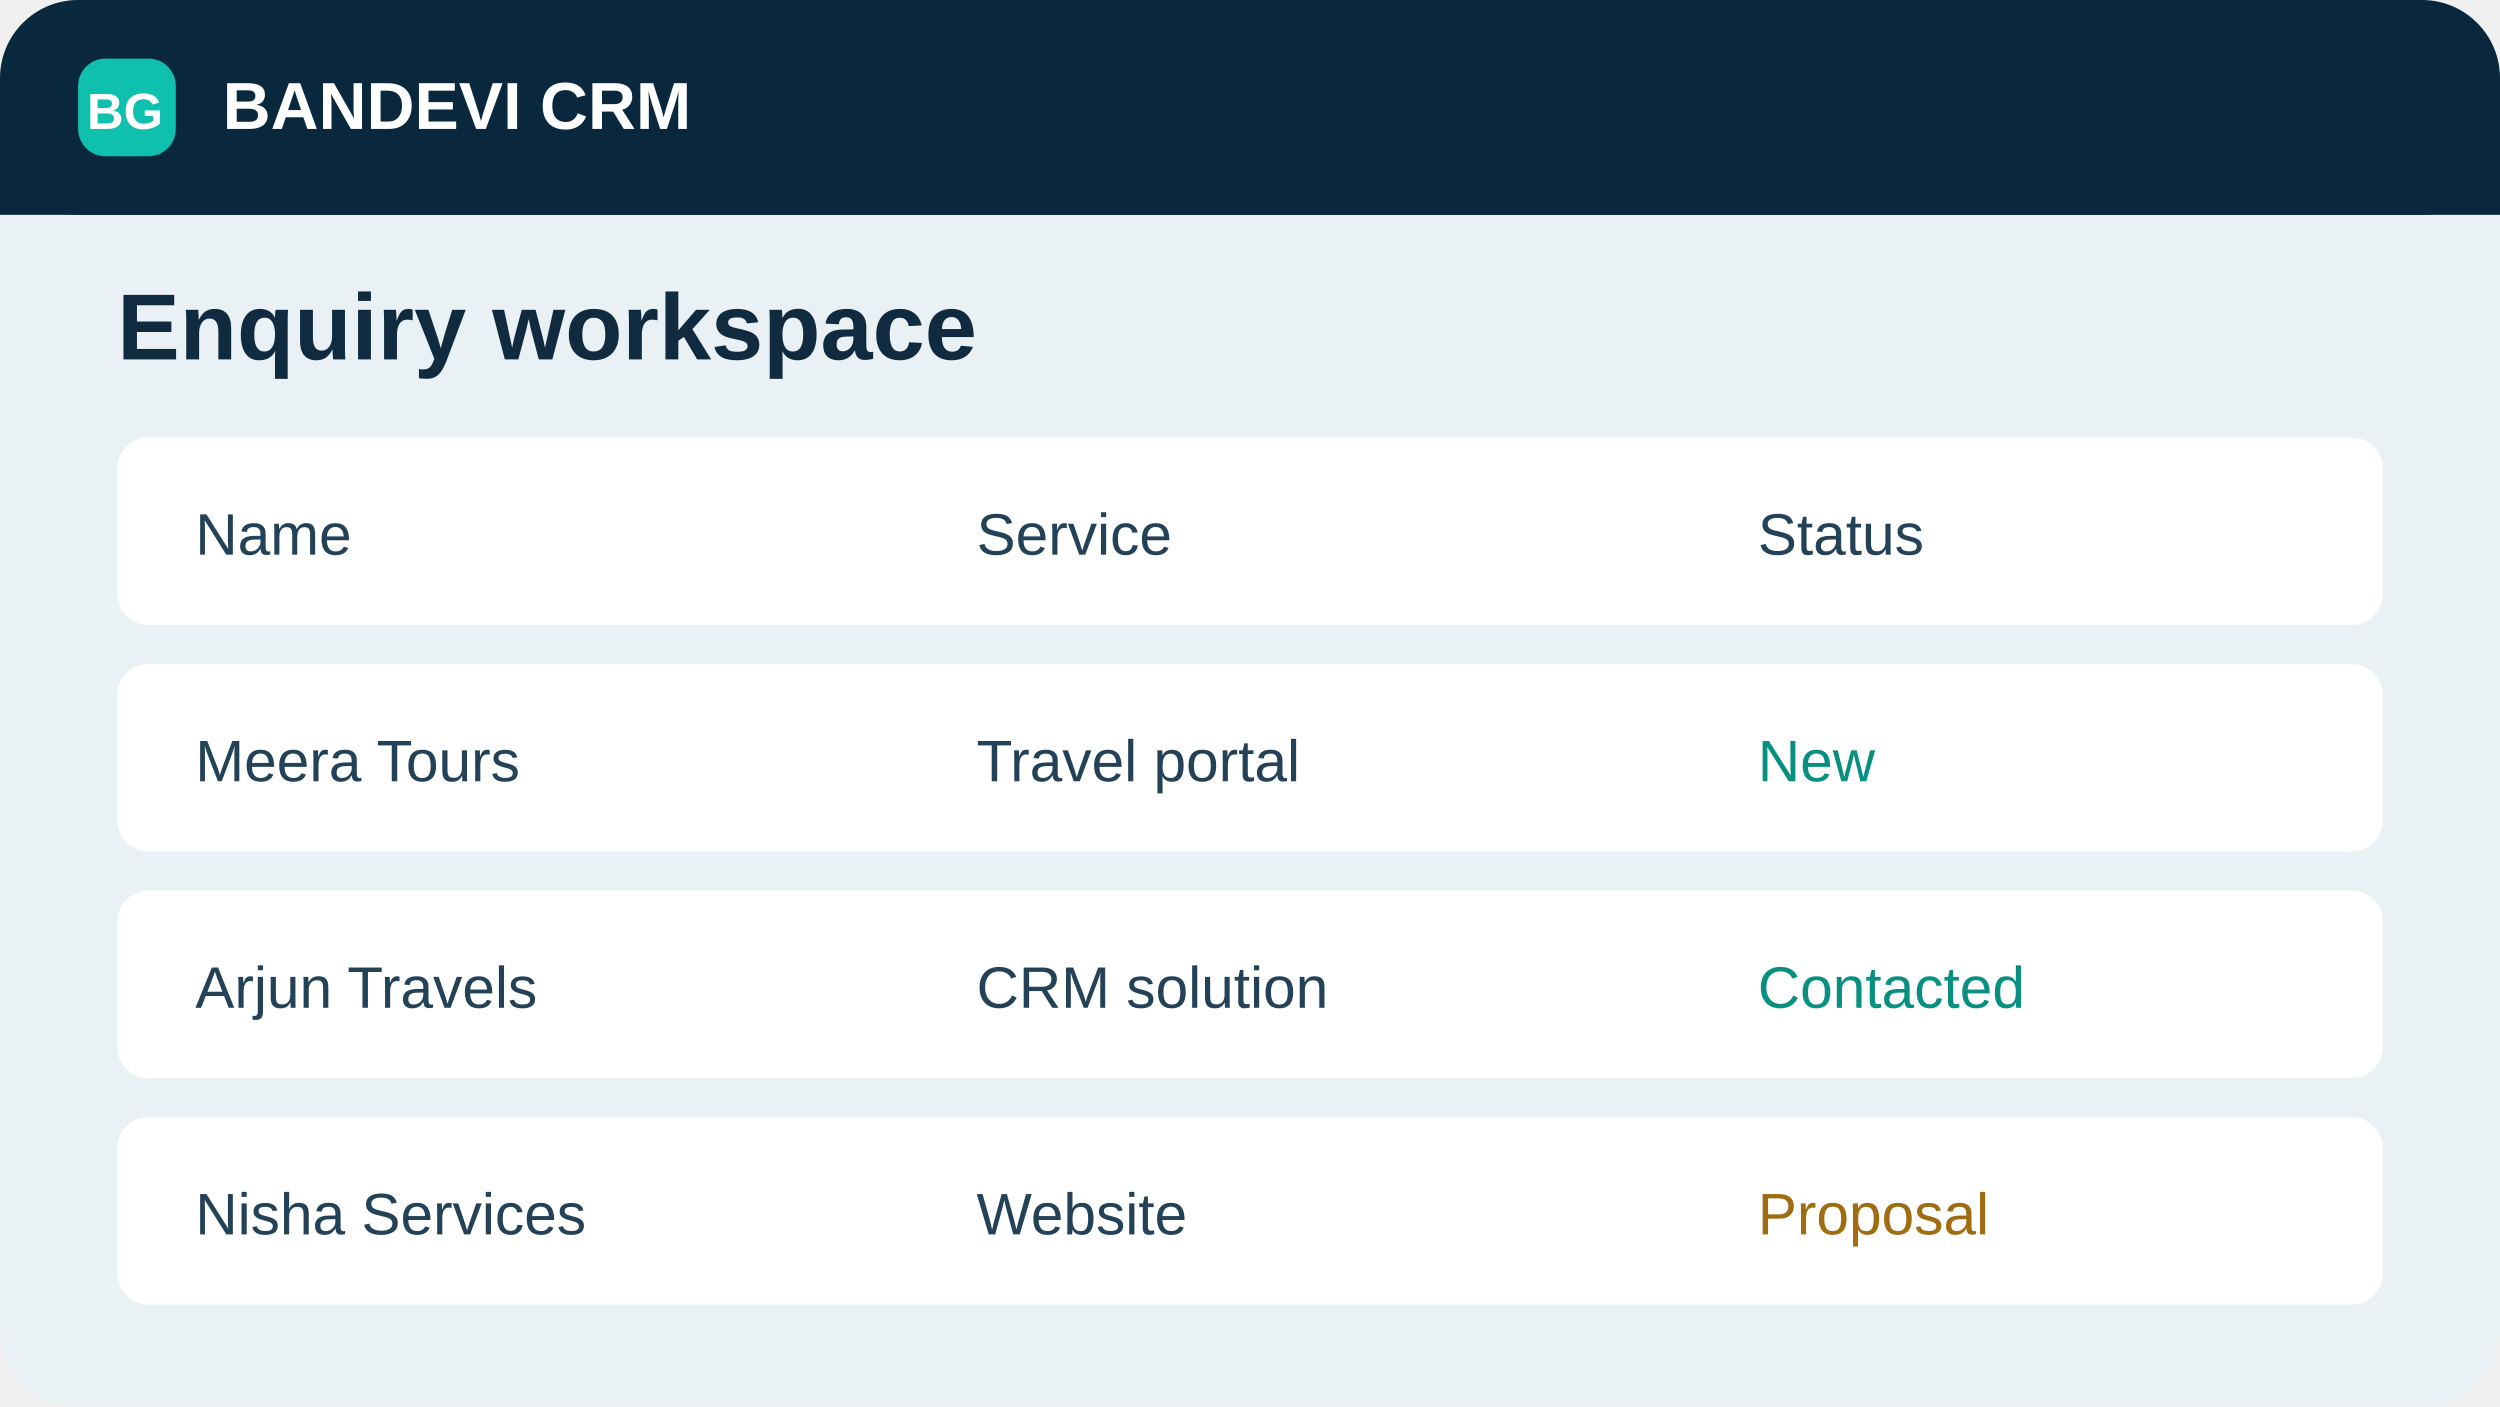
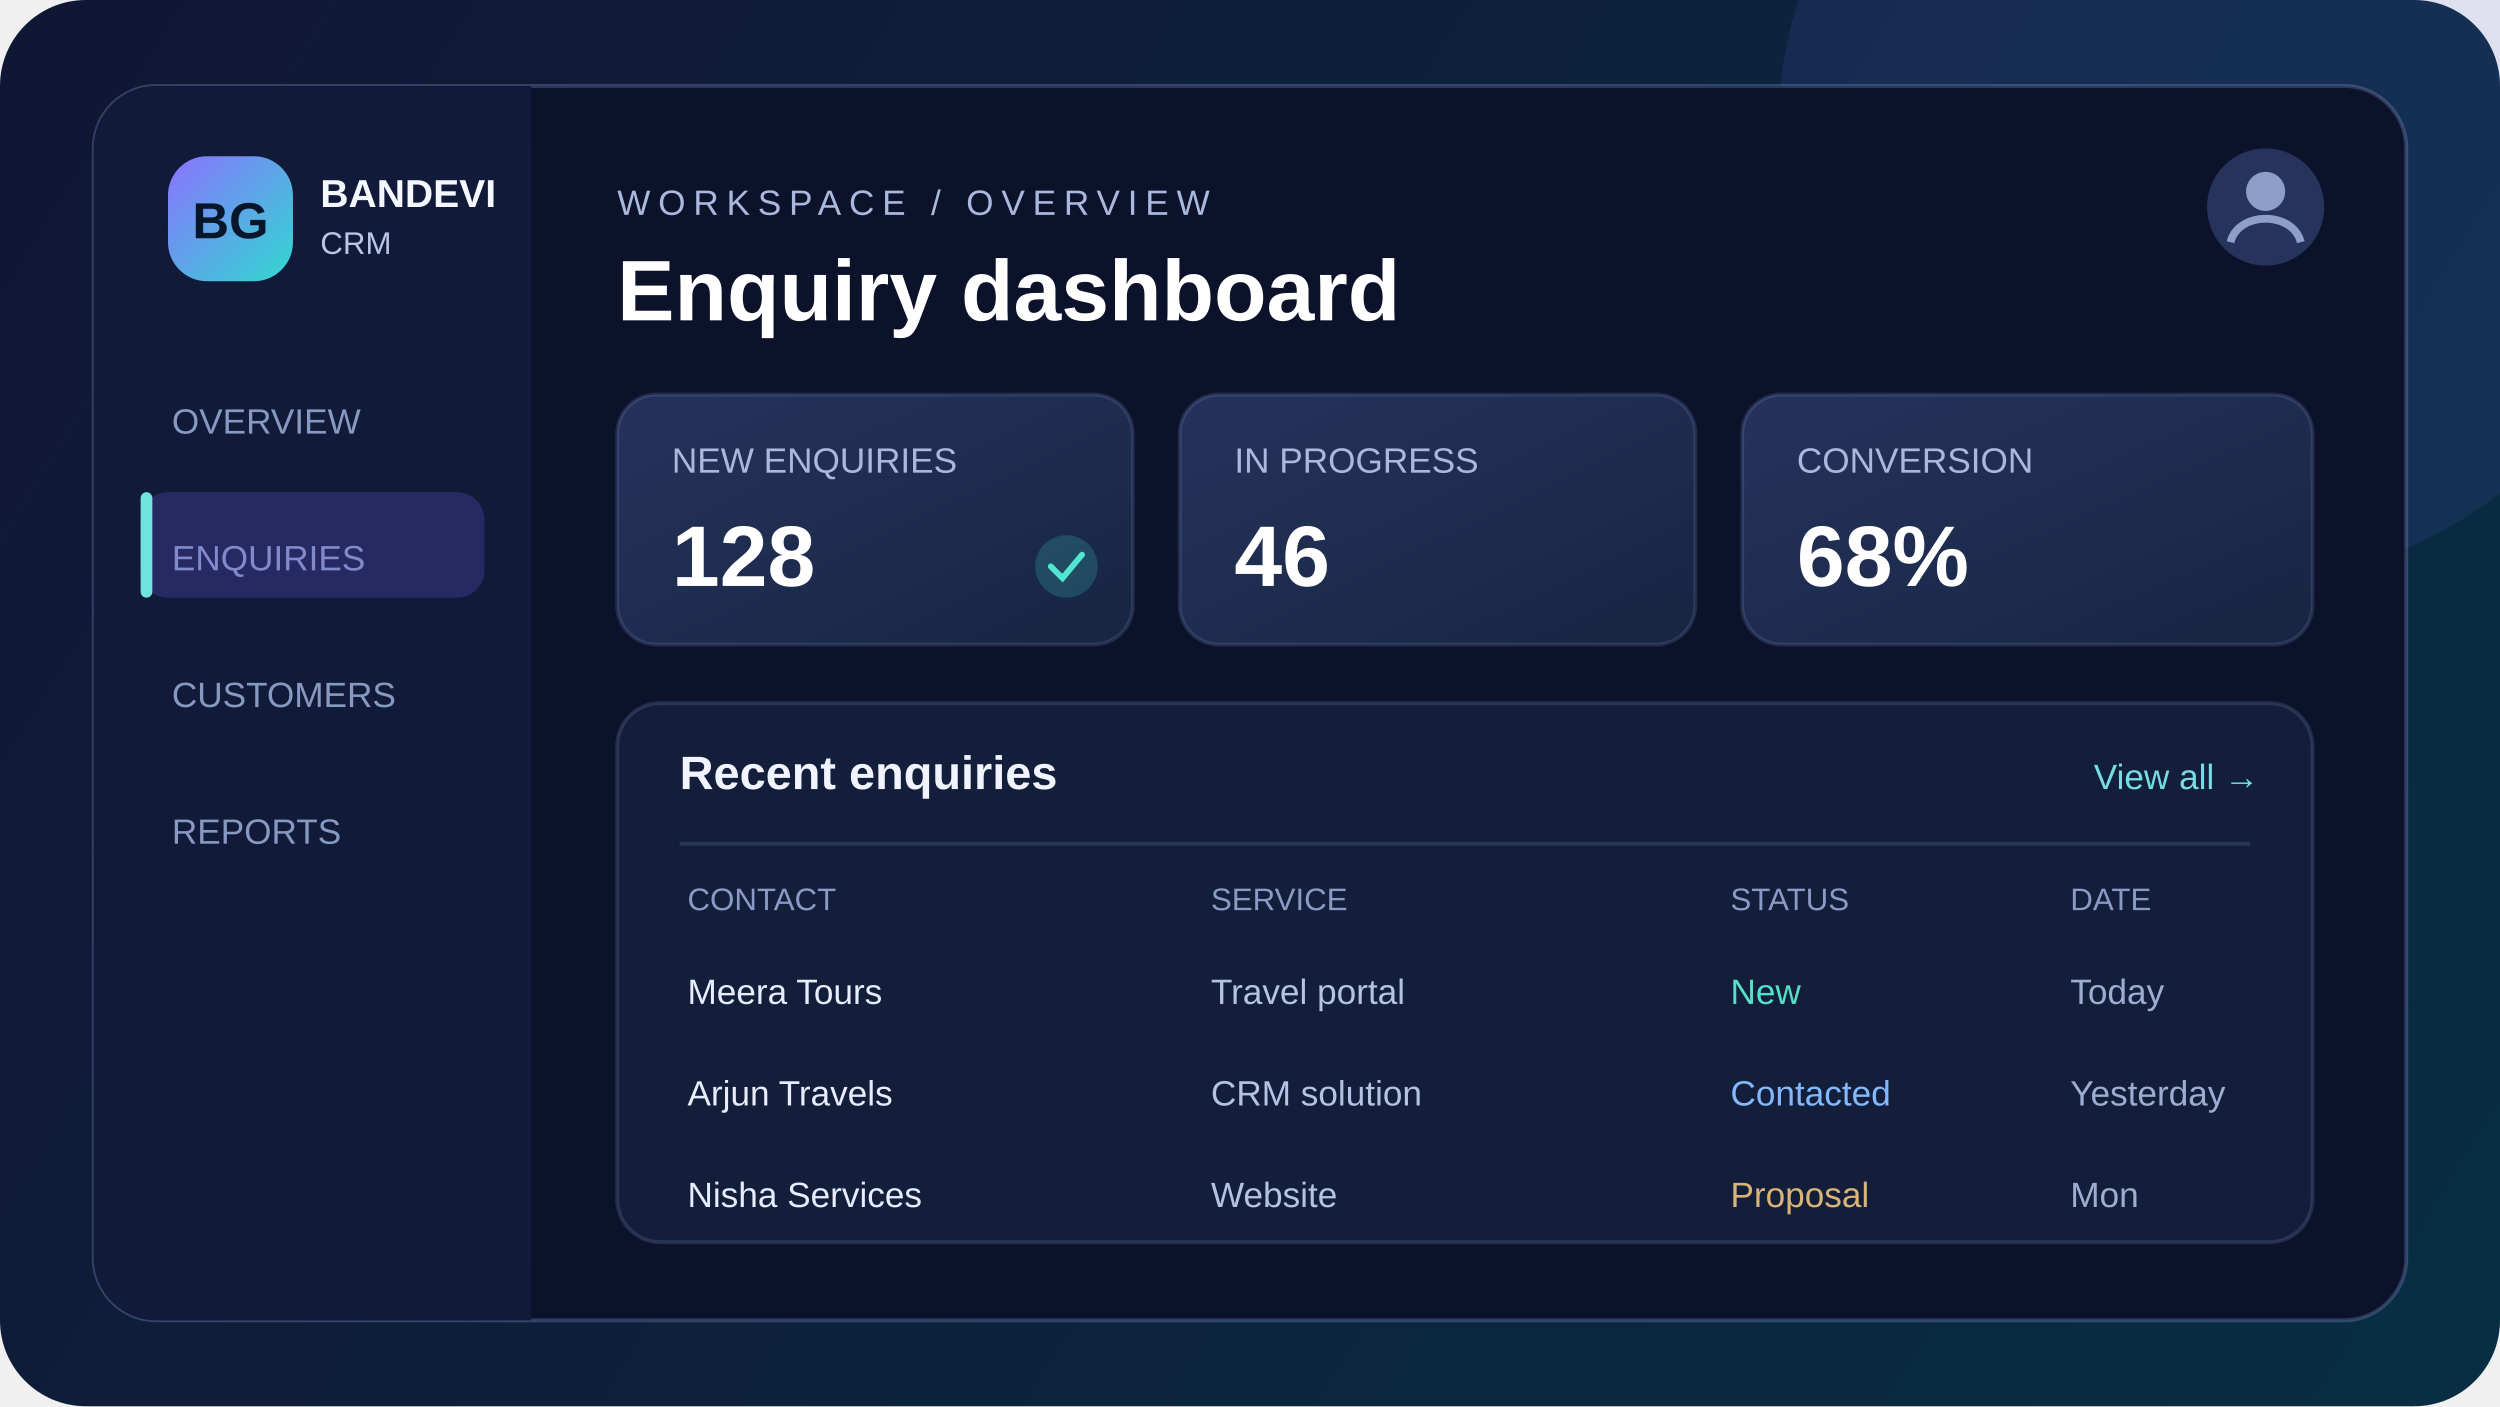
- <svg xmlns="http://www.w3.org/2000/svg" viewBox="0 0 640 360">
-   <rect width="640" height="360" rx="20" fill="#eaf1f5" />
-   <rect x="0" y="0" width="640" height="55" rx="20" fill="#09283d" />
-   <rect x="0" y="35" width="640" height="20" fill="#09283d" />
-   <rect x="20" y="15" width="25" height="25" rx="7" fill="#0fc0ae" />
-   <text x="32" y="33" text-anchor="middle" font-family="Arial" font-size="13" font-weight="bold" fill="#fff">BG</text>
-   <text x="57" y="33" font-family="Arial" font-size="17" font-weight="bold" fill="#fff">BANDEVI CRM</text>
-   <text x="30" y="92" font-family="Arial" font-size="24" font-weight="bold" fill="#102b40">Enquiry workspace</text>
+ <svg xmlns="http://www.w3.org/2000/svg" viewBox="0 0 640 360" fill="none">
+   <defs>
+     <linearGradient id="bg" x1="30" y1="0" x2="610" y2="360" gradientUnits="userSpaceOnUse">
+       <stop stop-color="#101735" />
+       <stop offset="1" stop-color="#092D43" />
+     </linearGradient>
+     <linearGradient id="accent" x1="0" y1="0" x2="1" y2="1">
+       <stop stop-color="#8B72FF" />
+       <stop offset="1" stop-color="#30D9D0" />
+     </linearGradient>
+     <linearGradient id="card" x1="0" y1="0" x2="1" y2="1">
+       <stop stop-color="#25335C" />
+       <stop offset="1" stop-color="#172542" />
+     </linearGradient>
+   </defs>
+   <rect width="640" height="360" rx="22" fill="url(#bg)" />
+   <circle cx="570" cy="35" r="115" fill="#5B64E8" opacity=".12" />
+   <rect x="24" y="22" width="592" height="316" rx="16" fill="#0B122A" stroke="#A7B9FF" stroke-opacity=".24" />
+   <rect x="24" y="22" width="112" height="316" rx="16" fill="#111A38" />
+   <path d="M120 22h16v316h-16" fill="#111A38" />
+   <rect x="43" y="40" width="32" height="32" rx="10" fill="url(#accent)" />
+   <text x="59" y="61" text-anchor="middle" fill="#07172B" font-family="Arial,sans-serif" font-size="13" font-weight="700">BG</text>
+   <text x="82" y="53" fill="#F5F7FF" font-family="Arial,sans-serif" font-size="10" font-weight="700">BANDEVI</text>
+   <text x="82" y="65" fill="#B8C6E8" font-family="Arial,sans-serif" font-size="8">CRM</text>
+   <g fill="#8798C1" font-family="Arial,sans-serif" font-size="9">
+     <text x="44" y="111">OVERVIEW</text>
+     <text x="44" y="146">ENQUIRIES</text>
+     <text x="44" y="181">CUSTOMERS</text>
+     <text x="44" y="216">REPORTS</text>
+   </g>
+   <rect x="36" y="126" width="88" height="27" rx="7" fill="#6C5CE7" opacity=".24" />
+   <rect x="36" y="126" width="3" height="27" rx="1.5" fill="#6FE4DC" />
+   <text x="158" y="55" fill="#AAB8DE" font-family="Arial,sans-serif" font-size="9" letter-spacing="2">WORKSPACE / OVERVIEW</text>
+   <text x="158" y="82" fill="#FFFFFF" font-family="Arial,sans-serif" font-size="22" font-weight="700">Enquiry dashboard</text>
+   <circle cx="580" cy="53" r="15" fill="#26345B" />
+   <circle cx="580" cy="49" r="5" fill="#8D9EC8" />
+   <path d="M571 62c2-8 16-8 18 0" stroke="#8D9EC8" stroke-width="2" />
  <g>
-     <rect x="30" y="112" width="580" height="48" rx="8" fill="#fff" />
-     <rect x="30" y="170" width="580" height="48" rx="8" fill="#fff" />
-     <rect x="30" y="228" width="580" height="48" rx="8" fill="#fff" />
-     <rect x="30" y="286" width="580" height="48" rx="8" fill="#fff" />
+     <rect x="158" y="101" width="132" height="64" rx="10" fill="url(#card)" stroke="#8D9CDB" stroke-opacity=".18" />
+     <rect x="302" y="101" width="132" height="64" rx="10" fill="url(#card)" stroke="#8D9CDB" stroke-opacity=".18" />
+     <rect x="446" y="101" width="146" height="64" rx="10" fill="url(#card)" stroke="#8D9CDB" stroke-opacity=".18" />
  </g>
-   <g font-family="Arial" font-size="15" fill="#244257">
-     <text x="50" y="142">Name</text>
-     <text x="250" y="142">Service</text>
-     <text x="450" y="142">Status</text>
-     <text x="50" y="200">Meera Tours</text>
-     <text x="250" y="200">Travel portal</text>
-     <text x="450" y="200" fill="#078f80">New</text>
-     <text x="50" y="258">Arjun Travels</text>
-     <text x="250" y="258">CRM solution</text>
-     <text x="450" y="258" fill="#078f80">Contacted</text>
-     <text x="50" y="316">Nisha Services</text>
-     <text x="250" y="316">Website</text>
-     <text x="450" y="316" fill="#a06c12">Proposal</text>
+   <g fill="#A9B8DC" font-family="Arial,sans-serif" font-size="9">
+     <text x="172" y="121">NEW ENQUIRIES</text>
+     <text x="316" y="121">IN PROGRESS</text>
+     <text x="460" y="121">CONVERSION</text>
+   </g>
+   <g fill="#FFFFFF" font-family="Arial,sans-serif" font-size="22" font-weight="700">
+     <text x="172" y="150">128</text>
+     <text x="316" y="150">46</text>
+     <text x="460" y="150">68%</text>
+   </g>
+   <circle cx="273" cy="145" r="8" fill="#37D6C4" opacity=".2" />
+   <path d="M269 145l3 3 5-6" stroke="#52E5D0" stroke-width="1.5" stroke-linecap="round" />
+   <rect x="158" y="180" width="434" height="138" rx="11" fill="#131E3A" stroke="#8D9CDB" stroke-opacity=".2" />
+   <text x="174" y="202" fill="#F1F4FF" font-family="Arial,sans-serif" font-size="12" font-weight="700">Recent enquiries</text>
+   <text x="536" y="202" fill="#76DDE4" font-family="Arial,sans-serif" font-size="9">View all →</text>
+   <path d="M174 216H576" stroke="#8494C4" stroke-opacity=".2" />
+   <g fill="#899BC5" font-family="Arial,sans-serif" font-size="8">
+     <text x="176" y="233">CONTACT</text>
+     <text x="310" y="233">SERVICE</text>
+     <text x="443" y="233">STATUS</text>
+     <text x="530" y="233">DATE</text>
+   </g>
+   <g font-family="Arial,sans-serif" font-size="9">
+     <text x="176" y="257" fill="#E7ECFF">Meera Tours</text>
+     <text x="310" y="257" fill="#B4C3E4">Travel portal</text>
+     <text x="443" y="257" fill="#55E0C8">New</text>
+     <text x="530" y="257" fill="#9DADD1">Today</text>
+     <text x="176" y="283" fill="#E7ECFF">Arjun Travels</text>
+     <text x="310" y="283" fill="#B4C3E4">CRM solution</text>
+     <text x="443" y="283" fill="#83B8FF">Contacted</text>
+     <text x="530" y="283" fill="#9DADD1">Yesterday</text>
+     <text x="176" y="309" fill="#E7ECFF">Nisha Services</text>
+     <text x="310" y="309" fill="#B4C3E4">Website</text>
+     <text x="443" y="309" fill="#D9B477">Proposal</text>
+     <text x="530" y="309" fill="#9DADD1">Mon</text>
  </g>
</svg>
